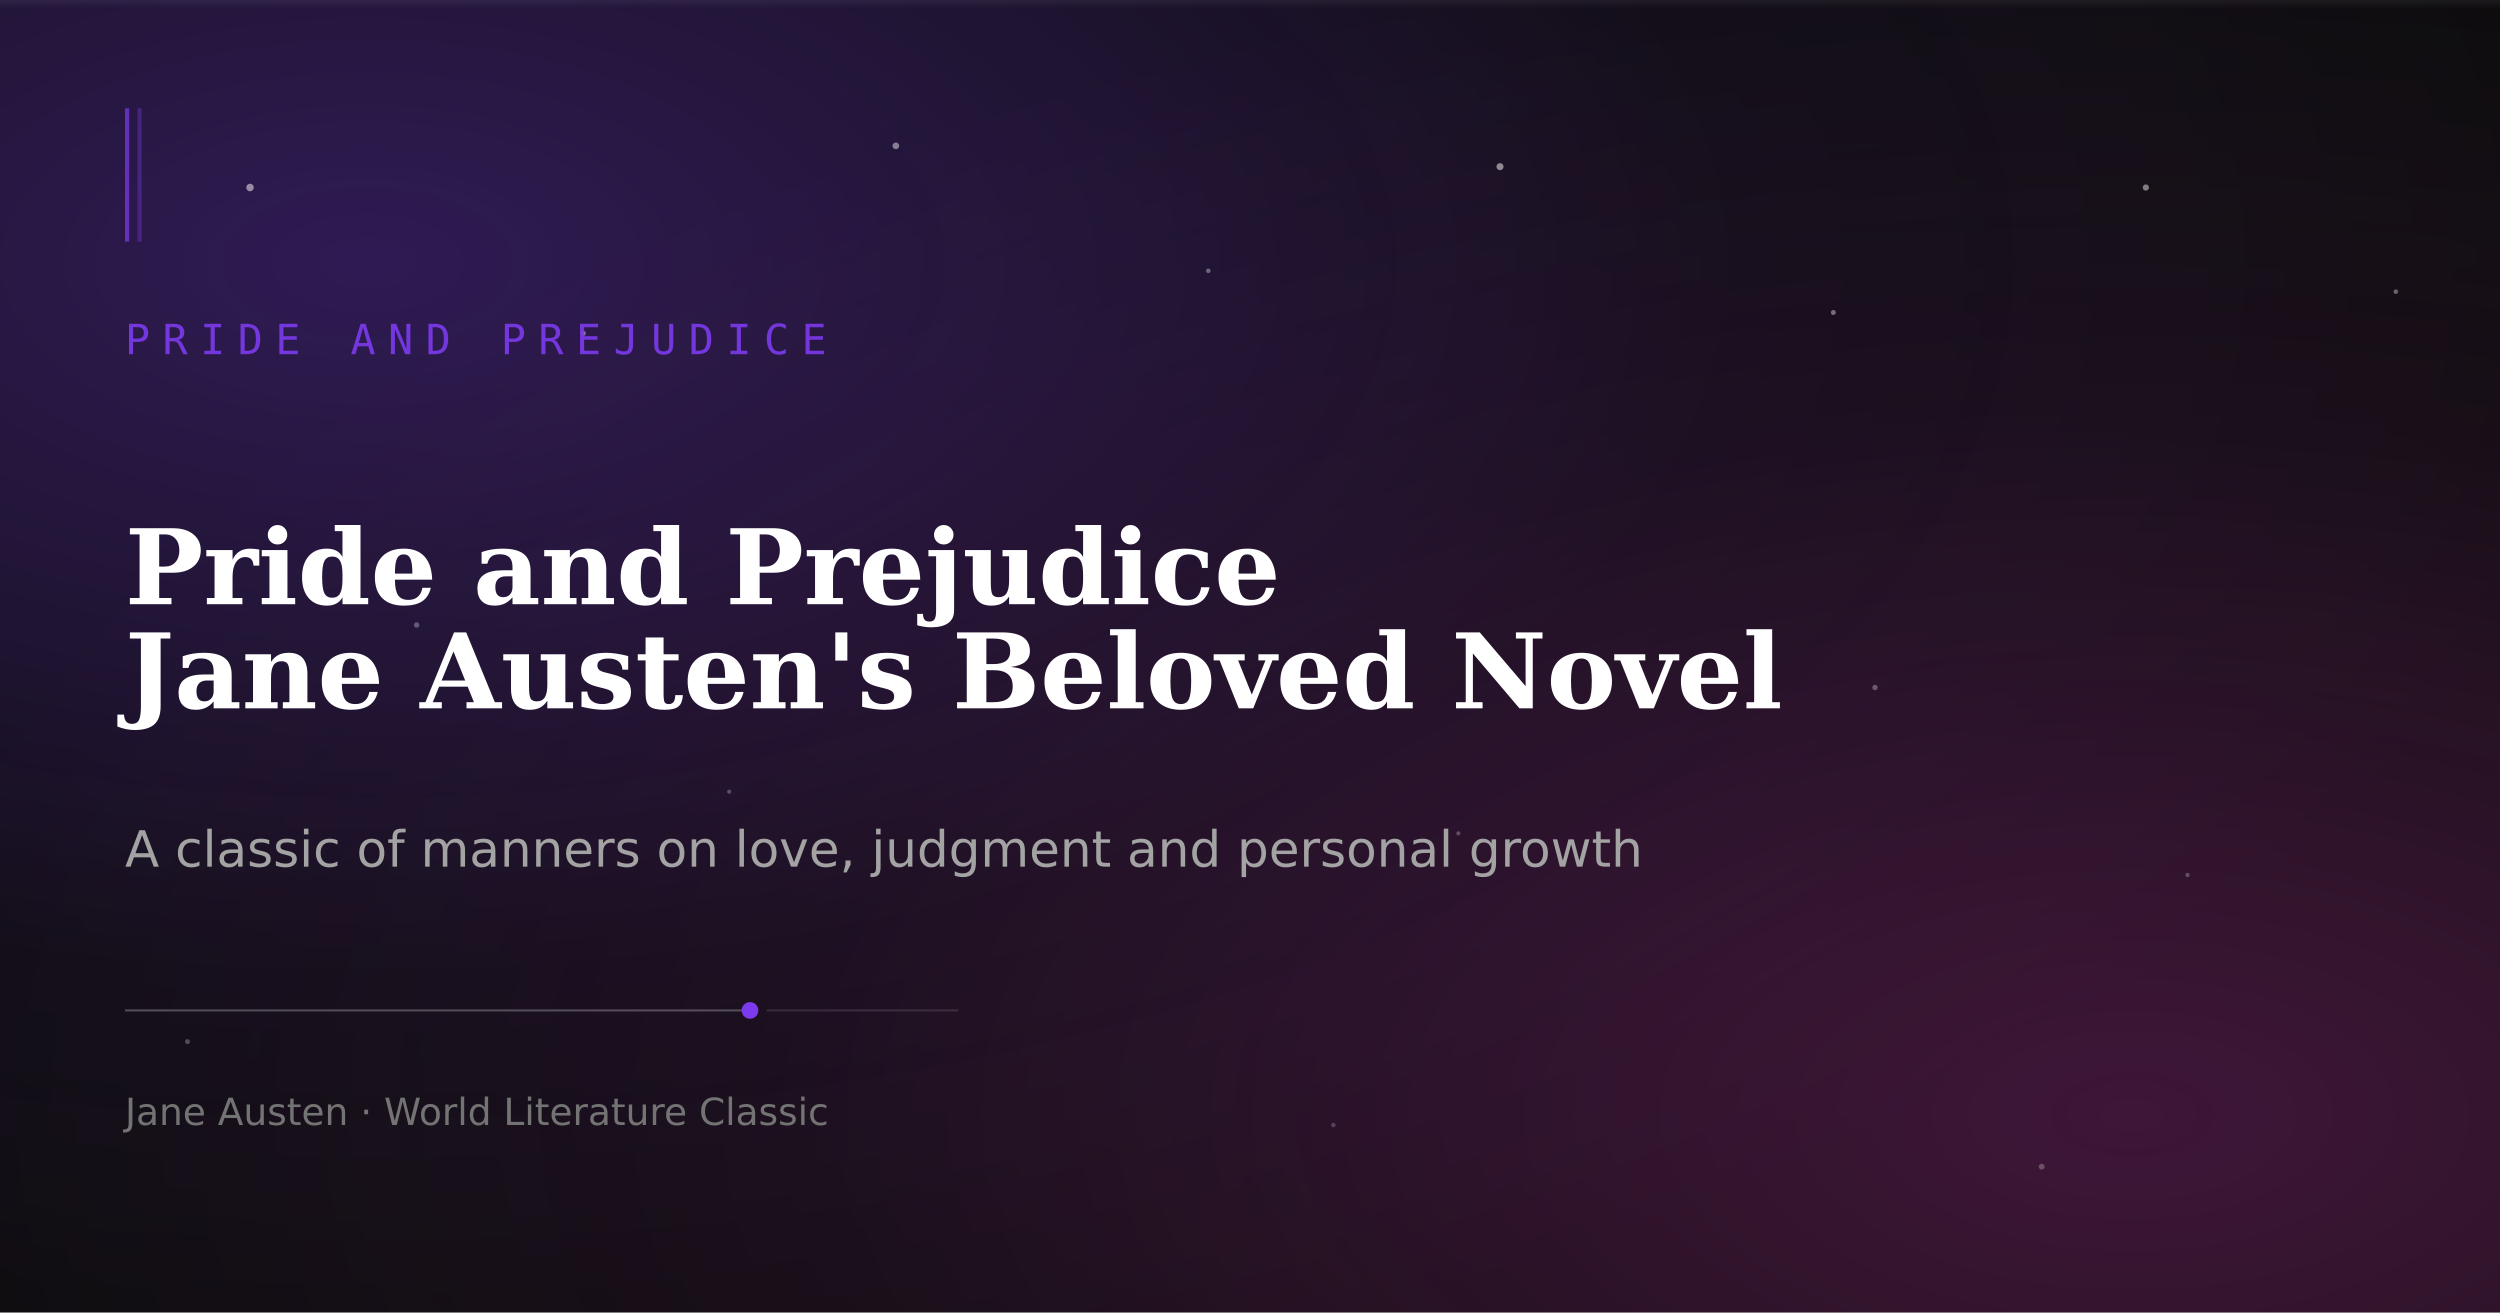
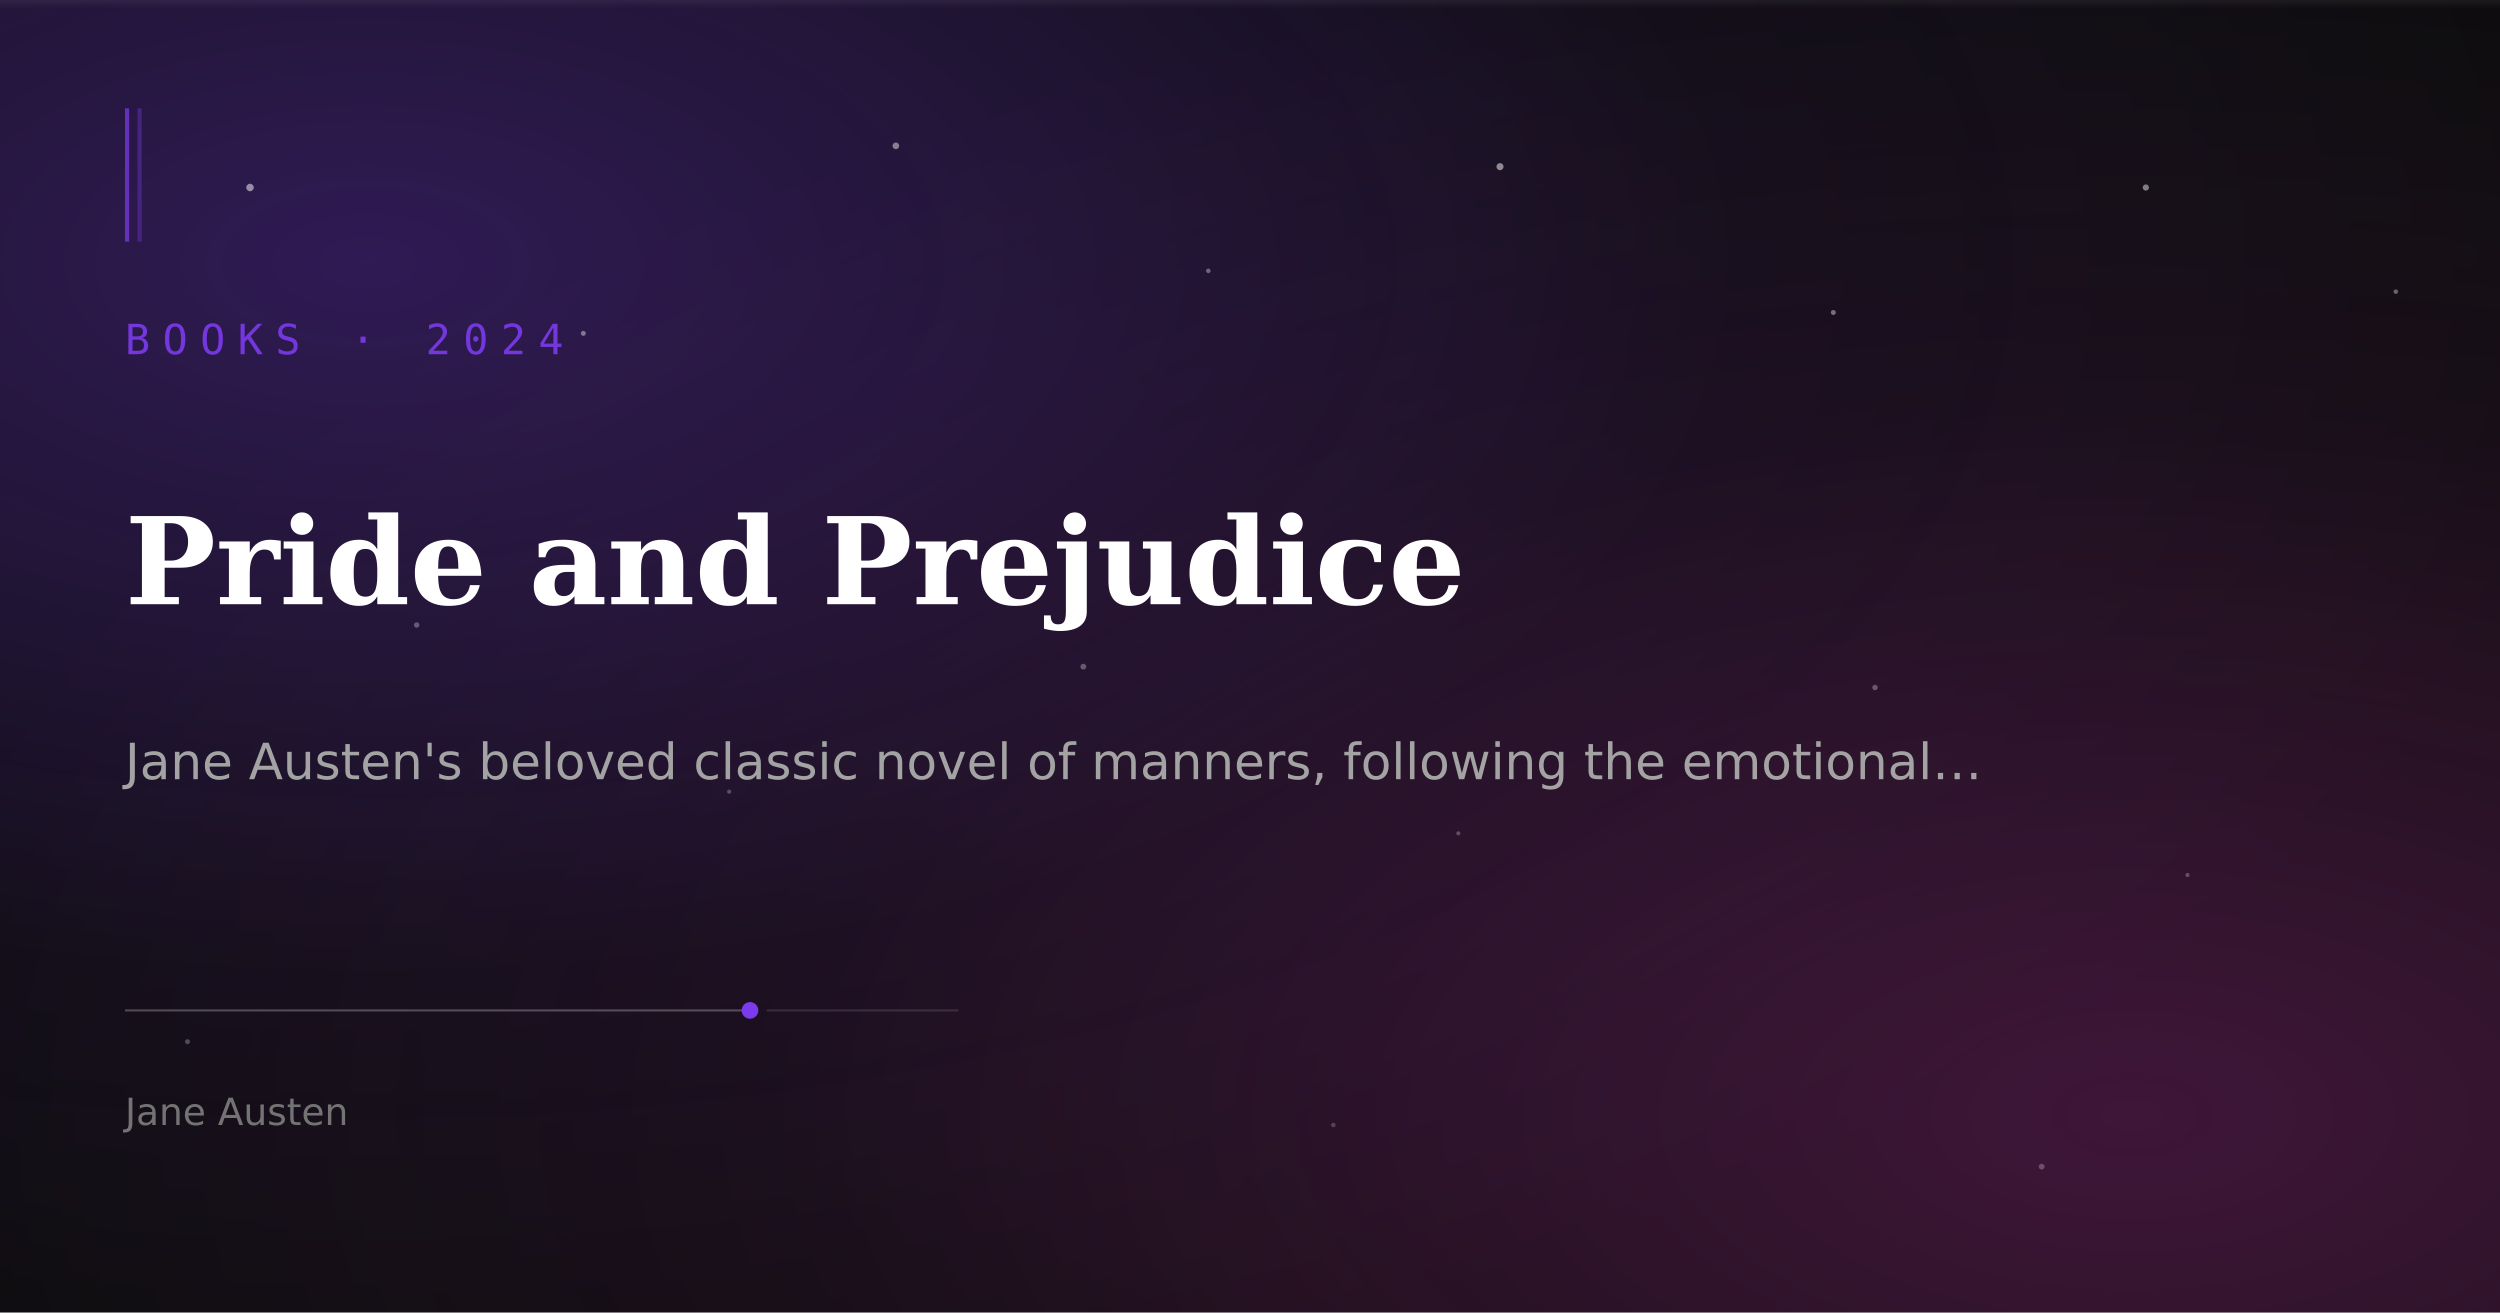
<svg xmlns="http://www.w3.org/2000/svg" width="1200" height="630" viewBox="0 0 1200 630">
  <defs>
    <radialGradient id="glow1" cx="0.15" cy="0.2" r="0.9">
      <stop offset="0%" stop-color="#7C3AED" stop-opacity="0.32" />
      <stop offset="60%" stop-color="#7C3AED" stop-opacity="0.06" />
      <stop offset="100%" stop-color="#7C3AED" stop-opacity="0" />
    </radialGradient>
    <radialGradient id="glow2" cx="0.85" cy="0.85" r="0.9">
      <stop offset="0%" stop-color="#F33BD6" stop-opacity="0.22" />
      <stop offset="60%" stop-color="#F33BD6" stop-opacity="0.05" />
      <stop offset="100%" stop-color="#F33BD6" stop-opacity="0" />
    </radialGradient>
    <linearGradient id="fade" x1="0" y1="0" x2="0" y2="1">
      <stop offset="0%" stop-color="#ffffff" stop-opacity="0.06" />
      <stop offset="100%" stop-color="#ffffff" stop-opacity="0" />
    </linearGradient>
  </defs>
  <rect width="1200" height="630" fill="#0c0c0c" />
  <rect width="1200" height="630" fill="url(#glow1)" />
  <rect width="1200" height="630" fill="url(#glow2)" />
  <g fill="#ffffff">
    <circle cx="120" cy="90" r="1.8" opacity="0.5" />
    <circle cx="280" cy="160" r="1.2" opacity="0.4" />
    <circle cx="430" cy="70" r="1.6" opacity="0.45" />
    <circle cx="580" cy="130" r="1.1" opacity="0.35" />
    <circle cx="720" cy="80" r="1.7" opacity="0.5" />
    <circle cx="880" cy="150" r="1.2" opacity="0.4" />
    <circle cx="1030" cy="90" r="1.5" opacity="0.45" />
    <circle cx="1150" cy="140" r="1.1" opacity="0.35" />
    <circle cx="200" cy="300" r="1.3" opacity="0.3" />
-     <circle cx="350" cy="380" r="1.0" opacity="0.25" />
+     <circle cx="350" cy="380" r="1" opacity="0.25" />
    <circle cx="520" cy="320" r="1.4" opacity="0.3" />
-     <circle cx="700" cy="400" r="1.0" opacity="0.25" />
+     <circle cx="700" cy="400" r="1" opacity="0.25" />
    <circle cx="900" cy="330" r="1.3" opacity="0.3" />
-     <circle cx="1050" cy="420" r="1.0" opacity="0.25" />
+     <circle cx="1050" cy="420" r="1" opacity="0.25" />
    <circle cx="90" cy="500" r="1.2" opacity="0.25" />
    <circle cx="640" cy="540" r="1.1" opacity="0.2" />
    <circle cx="980" cy="560" r="1.4" opacity="0.25" />
  </g>
  <rect width="1200" height="4" fill="url(#fade)" />
  <rect x="60" y="52" width="2" height="64" fill="#7C3AED" opacity="0.7" />
  <rect x="66" y="52" width="2" height="64" fill="#7C3AED" opacity="0.35" />
-   <text x="60" y="170" font-family="'DejaVu Sans Mono', monospace" font-size="20" letter-spacing="6" fill="#7C3AED" opacity="0.9">PRIDE AND PREJUDICE</text>
-   <text x="60" y="290" font-family="Playfair Display, 'DejaVu Serif', Georgia, serif" font-size="50" font-weight="bold" fill="#ffffff">Pride and Prejudice</text>
-   <text x="60" y="340" font-family="Playfair Display, 'DejaVu Serif', Georgia, serif" font-size="50" font-weight="bold" fill="#ffffff">Jane Austen's Beloved Novel</text>
-   <text x="60" y="416" font-family="'Source Sans 3', 'DejaVu Sans', Arial, sans-serif" font-size="24" fill="#a3a3a3">A classic of manners on love, judgment and personal growth</text>
+   <text x="60" y="170" font-family="'DejaVu Sans Mono', monospace" font-size="20" letter-spacing="6" fill="#7C3AED" opacity="0.9">BOOKS · 2024</text>
+   <text x="60" y="290" font-family="Playfair Display, 'DejaVu Serif', Georgia, serif" font-size="58" font-weight="bold" fill="#ffffff">Pride and Prejudice</text>
+   <text x="60" y="374" font-family="'Source Sans 3', 'DejaVu Sans', Arial, sans-serif" font-size="24" fill="#a3a3a3">Jane Austen's beloved classic novel of manners, following the emotional…</text>
  <line x1="60" y1="485" x2="360" y2="485" stroke="#ffffff" stroke-opacity="0.25" stroke-width="1" />
  <circle cx="360" cy="485" r="4" fill="#7C3AED" />
  <line x1="368" y1="485" x2="460" y2="485" stroke="#ffffff" stroke-opacity="0.12" stroke-width="1" />
-   <text x="60" y="540" font-family="'Source Sans 3', 'DejaVu Sans', Arial, sans-serif" font-size="18" fill="#737373">Jane Austen · World Literature Classic</text>
+   <text x="60" y="540" font-family="'Source Sans 3', 'DejaVu Sans', Arial, sans-serif" font-size="18" fill="#737373">Jane Austen</text>
</svg>
